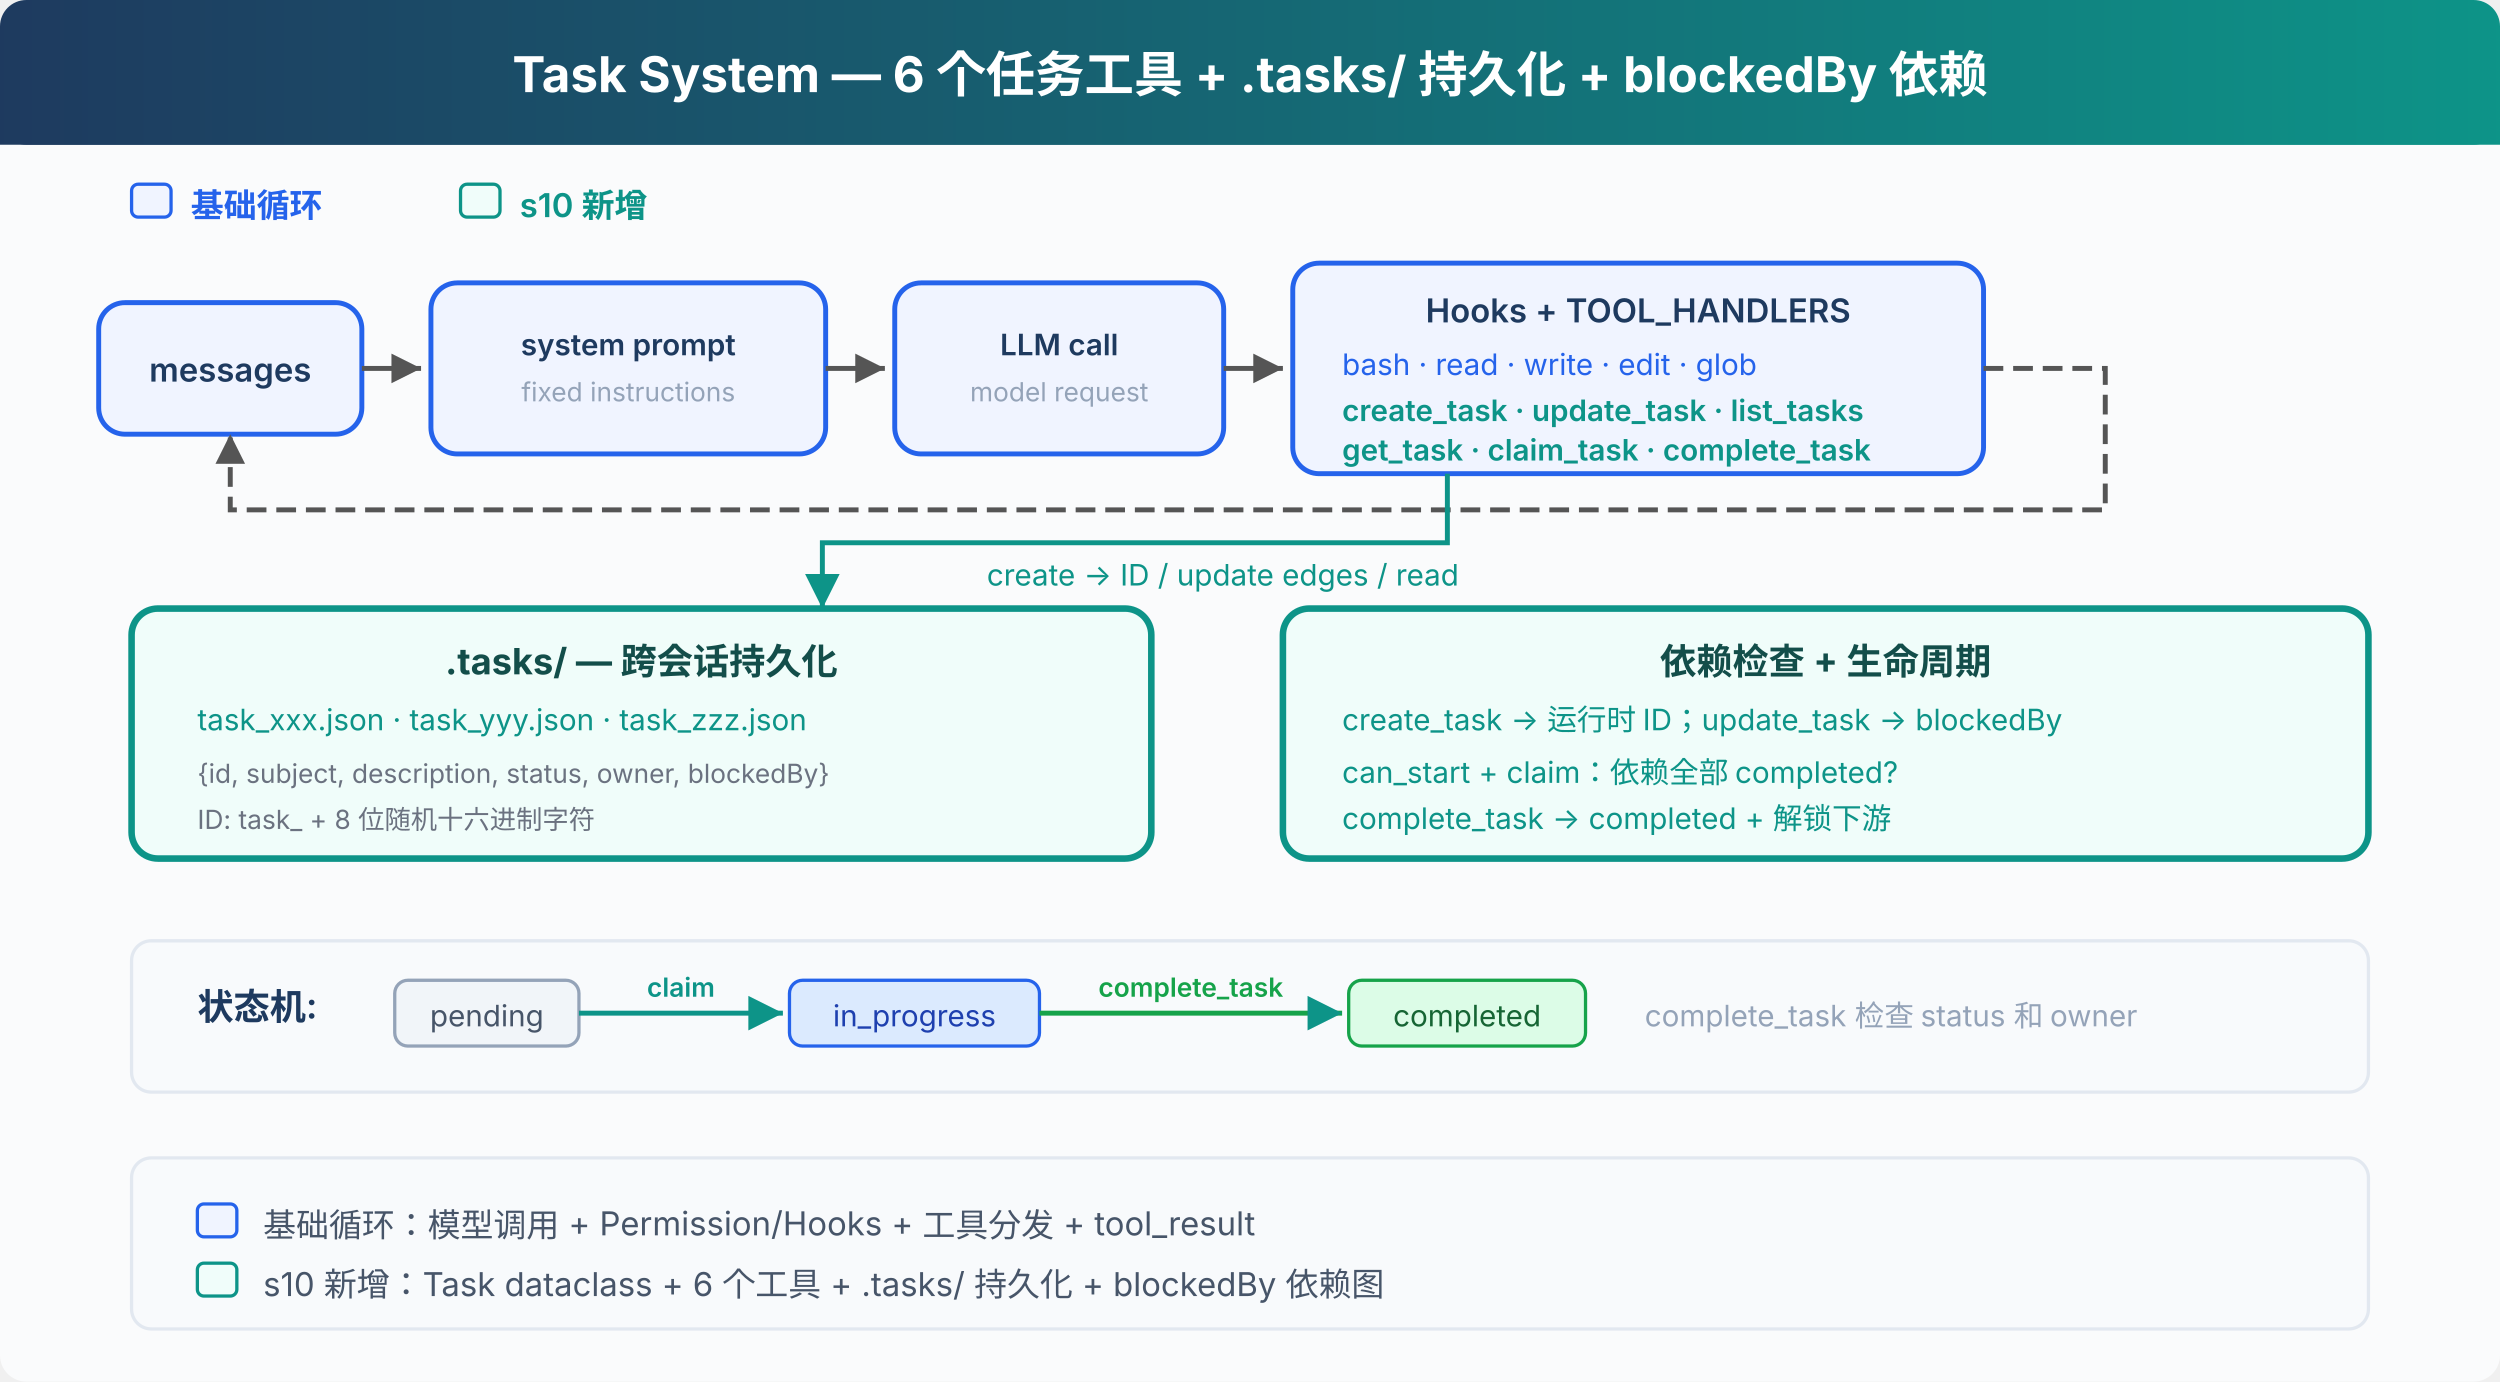
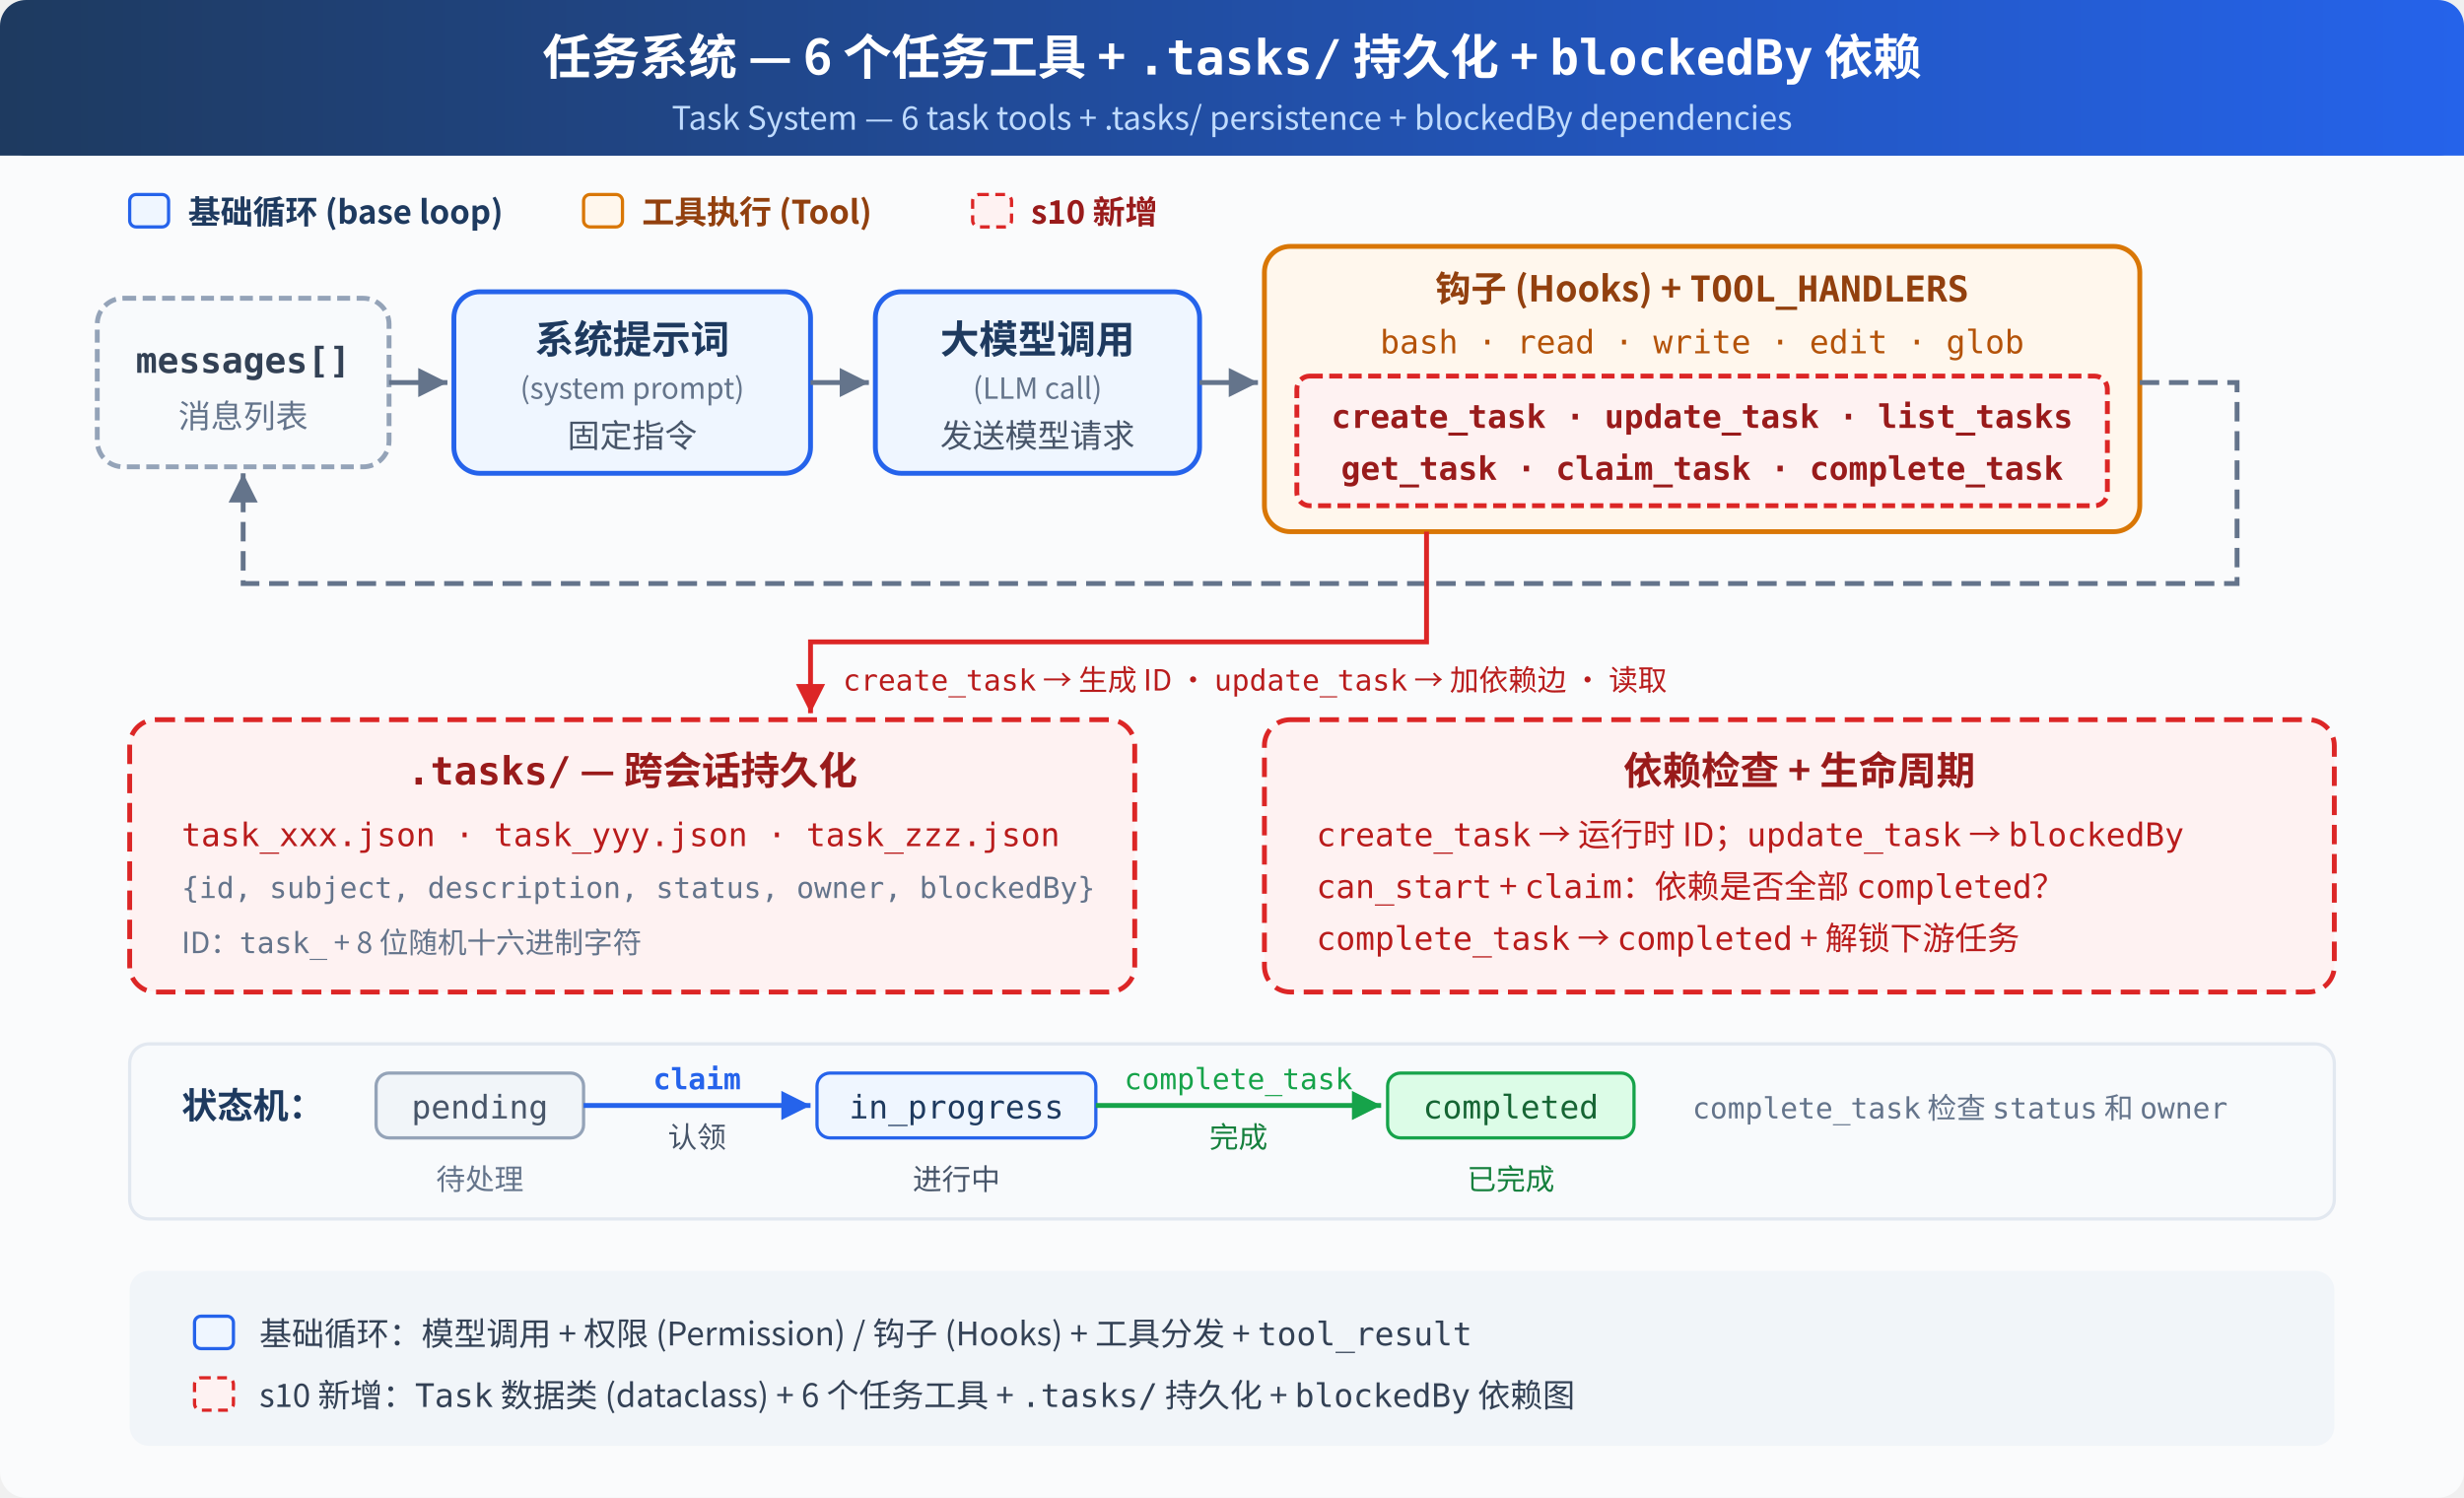
- <svg xmlns="http://www.w3.org/2000/svg" viewBox="0 0 760 420" font-family="system-ui, -apple-system, sans-serif">
+ <svg xmlns="http://www.w3.org/2000/svg" viewBox="0 0 760 462" font-family="'PingFang SC', 'Noto Sans CJK SC', 'Microsoft YaHei', system-ui, -apple-system, sans-serif">
  <defs>
    <linearGradient id="header" x1="0" y1="0" x2="1" y2="0">
      <stop offset="0%" stop-color="#1e3a5f" />
-       <stop offset="100%" stop-color="#0d9488" />
+       <stop offset="100%" stop-color="#2563eb" />
    </linearGradient>
    <marker id="arrow" viewBox="0 0 10 10" refX="10" refY="5" markerWidth="6" markerHeight="6" orient="auto-start-reverse">
-       <path d="M 0 0 L 10 5 L 0 10 z" fill="#555" />
+       <path d="M 0 0 L 10 5 L 0 10 z" fill="#64748b" />
    </marker>
-     <marker id="arrow-teal" viewBox="0 0 10 10" refX="10" refY="5" markerWidth="7" markerHeight="7" orient="auto-start-reverse">
-       <path d="M 0 0 L 10 5 L 0 10 z" fill="#0d9488" />
+     <marker id="arrow-blue" viewBox="0 0 10 10" refX="10" refY="5" markerWidth="6" markerHeight="6" orient="auto-start-reverse">
+       <path d="M 0 0 L 10 5 L 0 10 z" fill="#2563eb" />
+     </marker>
+     <marker id="arrow-green" viewBox="0 0 10 10" refX="10" refY="5" markerWidth="6" markerHeight="6" orient="auto-start-reverse">
+       <path d="M 0 0 L 10 5 L 0 10 z" fill="#16a34a" />
+     </marker>
+     <marker id="arrow-red" viewBox="0 0 10 10" refX="10" refY="5" markerWidth="6" markerHeight="6" orient="auto-start-reverse">
+       <path d="M 0 0 L 10 5 L 0 10 z" fill="#dc2626" />
    </marker>
  </defs>
-   <rect width="760" height="420" fill="#fafbfc" rx="8" />
-   <rect x="0" y="0" width="760" height="44" fill="url(#header)" rx="8" />
-   <rect x="0" y="36" width="760" height="8" fill="url(#header)" />
-   <text x="380" y="28" fill="#fff" font-size="15" font-weight="700" text-anchor="middle">Task System — 6 个任务工具 + .tasks/ 持久化 + blockedBy 依赖</text>
-   <rect x="40" y="56" width="12" height="10" rx="2" fill="#f0f4ff" stroke="#2563eb" stroke-width="1" />
-   <text x="58" y="66" fill="#2563eb" font-size="10" font-weight="600">基础循环</text>
-   <rect x="140" y="56" width="12" height="10" rx="2" fill="#f0fdfa" stroke="#0d9488" stroke-width="1" />
-   <text x="158" y="66" fill="#0d9488" font-size="10" font-weight="600">s10 新增</text>
-   <rect x="30" y="92" width="80" height="40" rx="8" fill="#f0f4ff" stroke="#2563eb" stroke-width="1.5" />
-   <text x="70" y="116" fill="#1e3a5f" font-size="10" font-weight="600" text-anchor="middle">messages</text>
-   <line x1="110" y1="112" x2="128" y2="112" stroke="#555" stroke-width="1.5" marker-end="url(#arrow)" />
-   <rect x="131" y="86" width="120" height="52" rx="8" fill="#f0f4ff" stroke="#2563eb" stroke-width="1.5" />
-   <text x="191" y="108" fill="#1e3a5f" font-size="9" font-weight="600" text-anchor="middle">system prompt</text>
-   <text x="191" y="122" fill="#94a3b8" font-size="8" text-anchor="middle">fixed instructions</text>
-   <line x1="251" y1="112" x2="269" y2="112" stroke="#555" stroke-width="1.5" marker-end="url(#arrow)" />
-   <rect x="272" y="86" width="100" height="52" rx="8" fill="#f0f4ff" stroke="#2563eb" stroke-width="1.5" />
-   <text x="322" y="108" fill="#1e3a5f" font-size="9" font-weight="600" text-anchor="middle">LLM call</text>
-   <text x="322" y="122" fill="#94a3b8" font-size="8" text-anchor="middle">model request</text>
-   <line x1="372" y1="112" x2="390" y2="112" stroke="#555" stroke-width="1.5" marker-end="url(#arrow)" />
-   <rect x="393" y="80" width="210" height="64" rx="8" fill="#f0f4ff" stroke="#2563eb" stroke-width="1.5" />
-   <text x="498" y="98" fill="#1e3a5f" font-size="10" font-weight="600" text-anchor="middle">Hooks + TOOL_HANDLERS</text>
-   <text x="408" y="114" fill="#2563eb" font-size="9">bash · read · write · edit · glob</text>
-   <text x="408" y="128" fill="#0d9488" font-size="9" font-weight="600">create_task · update_task · list_tasks</text>
-   <text x="408" y="140" fill="#0d9488" font-size="9" font-weight="600">get_task · claim_task · complete_task</text>
-   <path d="M 603 112 L 640 112 L 640 155 L 70 155 L 70 132" fill="none" stroke="#555" stroke-width="1.5" marker-end="url(#arrow)" stroke-dasharray="6,3" />
-   <rect x="40" y="185" width="310" height="76" rx="8" fill="#f0fdfa" stroke="#0d9488" stroke-width="2" />
-   <text x="195" y="205" fill="#134e4a" font-size="11" font-weight="700" text-anchor="middle">.tasks/ — 跨会话持久化</text>
-   <text x="60" y="222" fill="#0d9488" font-size="9">task_xxx.json · task_yyy.json · task_zzz.json</text>
-   <text x="60" y="238" fill="#6b7280" font-size="8">{id, subject, description, status, owner, blockedBy}</text>
-   <text x="60" y="252" fill="#6b7280" font-size="8">ID: task_ + 8 位随机十六进制字符</text>
-   <path d="M 440 144 L 440 165 L 250 165 L 250 185" fill="none" stroke="#0d9488" stroke-width="1.5" marker-end="url(#arrow-teal)" />
-   <text x="300" y="178" fill="#0d9488" font-size="9">create → ID / update edges / read</text>
-   <rect x="390" y="185" width="330" height="76" rx="8" fill="#f0fdfa" stroke="#0d9488" stroke-width="2" />
-   <text x="555" y="205" fill="#134e4a" font-size="11" font-weight="700" text-anchor="middle">依赖检查 + 生命周期</text>
-   <text x="408" y="222" fill="#0d9488" font-size="9">create_task → 运行时 ID；update_task → blockedBy</text>
-   <text x="408" y="238" fill="#0d9488" font-size="9">can_start + claim：依赖全部 completed?</text>
-   <text x="408" y="252" fill="#0d9488" font-size="9">complete_task → completed + 解锁下游</text>
-   <rect x="40" y="286" width="680" height="46" rx="6" fill="#f8fafc" stroke="#e2e8f0" stroke-width="1" />
-   <text x="60" y="310" fill="#1e3a5f" font-size="11" font-weight="600">状态机:</text>
-   <rect x="120" y="298" width="56" height="20" rx="4" fill="#f1f5f9" stroke="#94a3b8" stroke-width="1" />
-   <text x="148" y="312" fill="#475569" font-size="9" text-anchor="middle">pending</text>
-   <line x1="176" y1="308" x2="238" y2="308" stroke="#0d9488" stroke-width="1.5" marker-end="url(#arrow-teal)" />
-   <text x="207" y="303" fill="#0d9488" font-size="8" font-weight="600" text-anchor="middle">claim</text>
-   <rect x="240" y="298" width="76" height="20" rx="4" fill="#dbeafe" stroke="#2563eb" stroke-width="1" />
-   <text x="278" y="312" fill="#1e40af" font-size="9" text-anchor="middle">in_progress</text>
-   <line x1="316" y1="308" x2="408" y2="308" stroke="#16a34a" stroke-width="1.5" marker-end="url(#arrow-teal)" />
-   <text x="362" y="303" fill="#16a34a" font-size="8" font-weight="600" text-anchor="middle">complete_task</text>
-   <rect x="410" y="298" width="72" height="20" rx="4" fill="#dcfce7" stroke="#16a34a" stroke-width="1" />
-   <text x="446" y="312" fill="#166534" font-size="9" text-anchor="middle">completed</text>
-   <text x="500" y="312" fill="#94a3b8" font-size="9">complete_task 检查 status 和 owner</text>
-   <rect x="40" y="352" width="680" height="52" rx="6" fill="#f8fafc" stroke="#e2e8f0" stroke-width="1" />
-   <rect x="60" y="366" width="12" height="10" rx="2" fill="#f0f4ff" stroke="#2563eb" stroke-width="1" />
-   <text x="80" y="376" fill="#475569" font-size="10">基础循环：模型调用 + Permission/Hooks + 工具分发 + tool_result</text>
-   <rect x="60" y="384" width="12" height="10" rx="2" fill="#f0fdfa" stroke="#0d9488" stroke-width="1" />
-   <text x="80" y="394" fill="#475569" font-size="10">s10 新增：Task dataclass + 6 个工具 + .tasks/ 持久化 + blockedBy 依赖图</text>
+   <rect width="760" height="462" fill="#fafbfc" rx="8" />
+   <rect x="0" y="0" width="760" height="48" fill="url(#header)" rx="8" />
+   <rect x="0" y="40" width="760" height="8" fill="url(#header)" />
+   <text x="380" y="23" fill="#ffffff" font-size="15" font-weight="700" text-anchor="middle">任务系统 — 6 个任务工具 + <tspan font-family="ui-monospace, 'SF Mono', Menlo, Consolas, monospace">.tasks/</tspan> 持久化 + <tspan font-family="ui-monospace, 'SF Mono', Menlo, Consolas, monospace">blockedBy</tspan> 依赖</text>
+   <text x="380" y="40" fill="#bfdbfe" font-size="10" text-anchor="middle">Task System — 6 task tools + .tasks/ persistence + blockedBy dependencies</text>
+   <rect x="40" y="60" width="12" height="10" rx="2" fill="#eff6ff" stroke="#2563eb" stroke-width="1" />
+   <text x="58" y="69" fill="#1e3a5f" font-size="10" font-weight="600">基础循环 (base loop)</text>
+   <rect x="180" y="60" width="12" height="10" rx="2" fill="#fff7ed" stroke="#d97706" stroke-width="1" />
+   <text x="198" y="69" fill="#92400e" font-size="10" font-weight="600">工具执行 (Tool)</text>
+   <rect x="300" y="60" width="12" height="10" rx="2" fill="#fef2f2" stroke="#dc2626" stroke-width="1" stroke-dasharray="3,2" />
+   <text x="318" y="69" fill="#991b1b" font-size="10" font-weight="600">s10 新增</text>
+   <rect x="30" y="92" width="90" height="52" rx="8" fill="#f8fafc" stroke="#94a3b8" stroke-width="1.5" stroke-dasharray="4,2" />
+   <text x="75" y="115" fill="#334155" font-size="11" font-weight="600" text-anchor="middle" font-family="ui-monospace, 'SF Mono', Menlo, Consolas, monospace">messages[]</text>
+   <text x="75" y="132" fill="#64748b" font-size="10" text-anchor="middle">消息列表</text>
+   <line x1="120" y1="118" x2="138" y2="118" stroke="#64748b" stroke-width="1.5" marker-end="url(#arrow)" />
+   <rect x="140" y="90" width="110" height="56" rx="8" fill="#eff6ff" stroke="#2563eb" stroke-width="1.5" />
+   <text x="195" y="109" fill="#1e3a5f" font-size="12" font-weight="600" text-anchor="middle">系统提示词</text>
+   <text x="195" y="123" fill="#64748b" font-size="9" text-anchor="middle">(system prompt)</text>
+   <text x="195" y="138" fill="#475569" font-size="10" text-anchor="middle">固定指令</text>
+   <line x1="250" y1="118" x2="268" y2="118" stroke="#64748b" stroke-width="1.5" marker-end="url(#arrow)" />
+   <rect x="270" y="90" width="100" height="56" rx="8" fill="#eff6ff" stroke="#2563eb" stroke-width="1.5" />
+   <text x="320" y="109" fill="#1e3a5f" font-size="12" font-weight="600" text-anchor="middle">大模型调用</text>
+   <text x="320" y="123" fill="#64748b" font-size="9" text-anchor="middle">(LLM call)</text>
+   <text x="320" y="138" fill="#475569" font-size="10" text-anchor="middle">发送模型请求</text>
+   <line x1="370" y1="118" x2="388" y2="118" stroke="#64748b" stroke-width="1.5" marker-end="url(#arrow)" />
+   <rect x="390" y="76" width="270" height="88" rx="8" fill="#fff7ed" stroke="#d97706" stroke-width="1.5" />
+   <text x="525" y="93" fill="#92400e" font-size="11" font-weight="600" text-anchor="middle">钩子 (Hooks) + <tspan font-family="ui-monospace, 'SF Mono', Menlo, Consolas, monospace">TOOL_HANDLERS</tspan>
+   </text>
+   <text x="525" y="109" fill="#b45309" font-size="10" text-anchor="middle" font-family="ui-monospace, 'SF Mono', Menlo, Consolas, monospace">bash · read · write · edit · glob</text>
+   <rect x="400" y="116" width="250" height="40" rx="4" fill="#fef2f2" stroke="#dc2626" stroke-width="1.5" stroke-dasharray="4,2" />
+   <text x="525" y="132" fill="#991b1b" font-size="10" font-weight="600" text-anchor="middle" font-family="ui-monospace, 'SF Mono', Menlo, Consolas, monospace">create_task · update_task · list_tasks</text>
+   <text x="525" y="148" fill="#991b1b" font-size="10" font-weight="600" text-anchor="middle" font-family="ui-monospace, 'SF Mono', Menlo, Consolas, monospace">get_task · claim_task · complete_task</text>
+   <path d="M 660 118 L 690 118 L 690 180 L 75 180 L 75 146" fill="none" stroke="#64748b" stroke-width="1.5" marker-end="url(#arrow)" stroke-dasharray="6,3" />
+   <path d="M 440 164 L 440 198 L 250 198 L 250 220" fill="none" stroke="#dc2626" stroke-width="1.5" marker-end="url(#arrow-red)" />
+   <text x="260" y="213" fill="#b91c1c" font-size="9">
+     <tspan font-family="ui-monospace, 'SF Mono', Menlo, Consolas, monospace">create_task</tspan> → 生成 ID · <tspan font-family="ui-monospace, 'SF Mono', Menlo, Consolas, monospace">update_task</tspan> → 加依赖边 · 读取</text>
+   <rect x="40" y="222" width="310" height="84" rx="8" fill="#fef2f2" stroke="#dc2626" stroke-width="1.5" stroke-dasharray="6,3" />
+   <text x="195" y="242" fill="#991b1b" font-size="12" font-weight="700" text-anchor="middle">
+     <tspan font-family="ui-monospace, 'SF Mono', Menlo, Consolas, monospace">.tasks/</tspan> — 跨会话持久化</text>
+   <text x="56" y="261" fill="#b91c1c" font-size="10" font-family="ui-monospace, 'SF Mono', Menlo, Consolas, monospace">task_xxx.json · task_yyy.json · task_zzz.json</text>
+   <text x="56" y="277" fill="#64748b" font-size="9" font-family="ui-monospace, 'SF Mono', Menlo, Consolas, monospace">{id, subject, description, status, owner, blockedBy}</text>
+   <text x="56" y="294" fill="#64748b" font-size="9">ID：<tspan font-family="ui-monospace, 'SF Mono', Menlo, Consolas, monospace">task_</tspan> + 8 位随机十六进制字符</text>
+   <rect x="390" y="222" width="330" height="84" rx="8" fill="#fef2f2" stroke="#dc2626" stroke-width="1.5" stroke-dasharray="6,3" />
+   <text x="555" y="242" fill="#991b1b" font-size="12" font-weight="700" text-anchor="middle">依赖检查 + 生命周期</text>
+   <text x="406" y="261" fill="#b91c1c" font-size="10">
+     <tspan font-family="ui-monospace, 'SF Mono', Menlo, Consolas, monospace">create_task</tspan> → 运行时 ID；<tspan font-family="ui-monospace, 'SF Mono', Menlo, Consolas, monospace">update_task</tspan> → <tspan font-family="ui-monospace, 'SF Mono', Menlo, Consolas, monospace">blockedBy</tspan>
+   </text>
+   <text x="406" y="277" fill="#b91c1c" font-size="10">
+     <tspan font-family="ui-monospace, 'SF Mono', Menlo, Consolas, monospace">can_start</tspan> + <tspan font-family="ui-monospace, 'SF Mono', Menlo, Consolas, monospace">claim</tspan>：依赖是否全部 <tspan font-family="ui-monospace, 'SF Mono', Menlo, Consolas, monospace">completed</tspan>？</text>
+   <text x="406" y="293" fill="#b91c1c" font-size="10">
+     <tspan font-family="ui-monospace, 'SF Mono', Menlo, Consolas, monospace">complete_task</tspan> → <tspan font-family="ui-monospace, 'SF Mono', Menlo, Consolas, monospace">completed</tspan> + 解锁下游任务</text>
+   <rect x="40" y="322" width="680" height="54" rx="6" fill="#f8fafc" stroke="#e2e8f0" stroke-width="1" />
+   <text x="56" y="345" fill="#1e3a5f" font-size="11" font-weight="600">状态机：</text>
+   <rect x="116" y="331" width="64" height="20" rx="4" fill="#f1f5f9" stroke="#94a3b8" stroke-width="1" />
+   <text x="148" y="345" fill="#475569" font-size="10" text-anchor="middle" font-family="ui-monospace, 'SF Mono', Menlo, Consolas, monospace">pending</text>
+   <text x="148" y="367" fill="#64748b" font-size="9" text-anchor="middle">待处理</text>
+   <line x1="180" y1="341" x2="250" y2="341" stroke="#2563eb" stroke-width="1.5" marker-end="url(#arrow-blue)" />
+   <text x="215" y="336" fill="#2563eb" font-size="9" font-weight="600" text-anchor="middle" font-family="ui-monospace, 'SF Mono', Menlo, Consolas, monospace">claim</text>
+   <text x="215" y="354" fill="#475569" font-size="9" text-anchor="middle">认领</text>
+   <rect x="252" y="331" width="86" height="20" rx="4" fill="#eff6ff" stroke="#2563eb" stroke-width="1" />
+   <text x="295" y="345" fill="#1e3a5f" font-size="10" text-anchor="middle" font-family="ui-monospace, 'SF Mono', Menlo, Consolas, monospace">in_progress</text>
+   <text x="295" y="367" fill="#475569" font-size="9" text-anchor="middle">进行中</text>
+   <line x1="338" y1="341" x2="426" y2="341" stroke="#16a34a" stroke-width="1.5" marker-end="url(#arrow-green)" />
+   <text x="382" y="336" fill="#16a34a" font-size="9" text-anchor="middle" font-family="ui-monospace, 'SF Mono', Menlo, Consolas, monospace">complete_task</text>
+   <text x="382" y="354" fill="#15803d" font-size="9" text-anchor="middle">完成</text>
+   <rect x="428" y="331" width="76" height="20" rx="4" fill="#dcfce7" stroke="#16a34a" stroke-width="1" />
+   <text x="466" y="345" fill="#166534" font-size="10" text-anchor="middle" font-family="ui-monospace, 'SF Mono', Menlo, Consolas, monospace">completed</text>
+   <text x="466" y="367" fill="#15803d" font-size="9" text-anchor="middle">已完成</text>
+   <text x="522" y="345" fill="#64748b" font-size="9">
+     <tspan font-family="ui-monospace, 'SF Mono', Menlo, Consolas, monospace">complete_task</tspan> 检查 <tspan font-family="ui-monospace, 'SF Mono', Menlo, Consolas, monospace">status</tspan> 和 <tspan font-family="ui-monospace, 'SF Mono', Menlo, Consolas, monospace">owner</tspan>
+   </text>
+   <rect x="40" y="392" width="680" height="54" rx="6" fill="#f1f5f9" />
+   <rect x="60" y="406" width="12" height="10" rx="2" fill="#eff6ff" stroke="#2563eb" stroke-width="1" />
+   <text x="80" y="415" fill="#334155" font-size="10">基础循环：模型调用 + 权限 (Permission) / 钩子 (Hooks) + 工具分发 + <tspan font-family="ui-monospace, 'SF Mono', Menlo, Consolas, monospace">tool_result</tspan>
+   </text>
+   <rect x="60" y="425" width="12" height="10" rx="2" fill="#fef2f2" stroke="#dc2626" stroke-width="1" stroke-dasharray="3,2" />
+   <text x="80" y="434" fill="#334155" font-size="10">s10 新增：<tspan font-family="ui-monospace, 'SF Mono', Menlo, Consolas, monospace">Task</tspan> 数据类 (dataclass) + 6 个任务工具 + <tspan font-family="ui-monospace, 'SF Mono', Menlo, Consolas, monospace">.tasks/</tspan> 持久化 + <tspan font-family="ui-monospace, 'SF Mono', Menlo, Consolas, monospace">blockedBy</tspan> 依赖图</text>
</svg>
